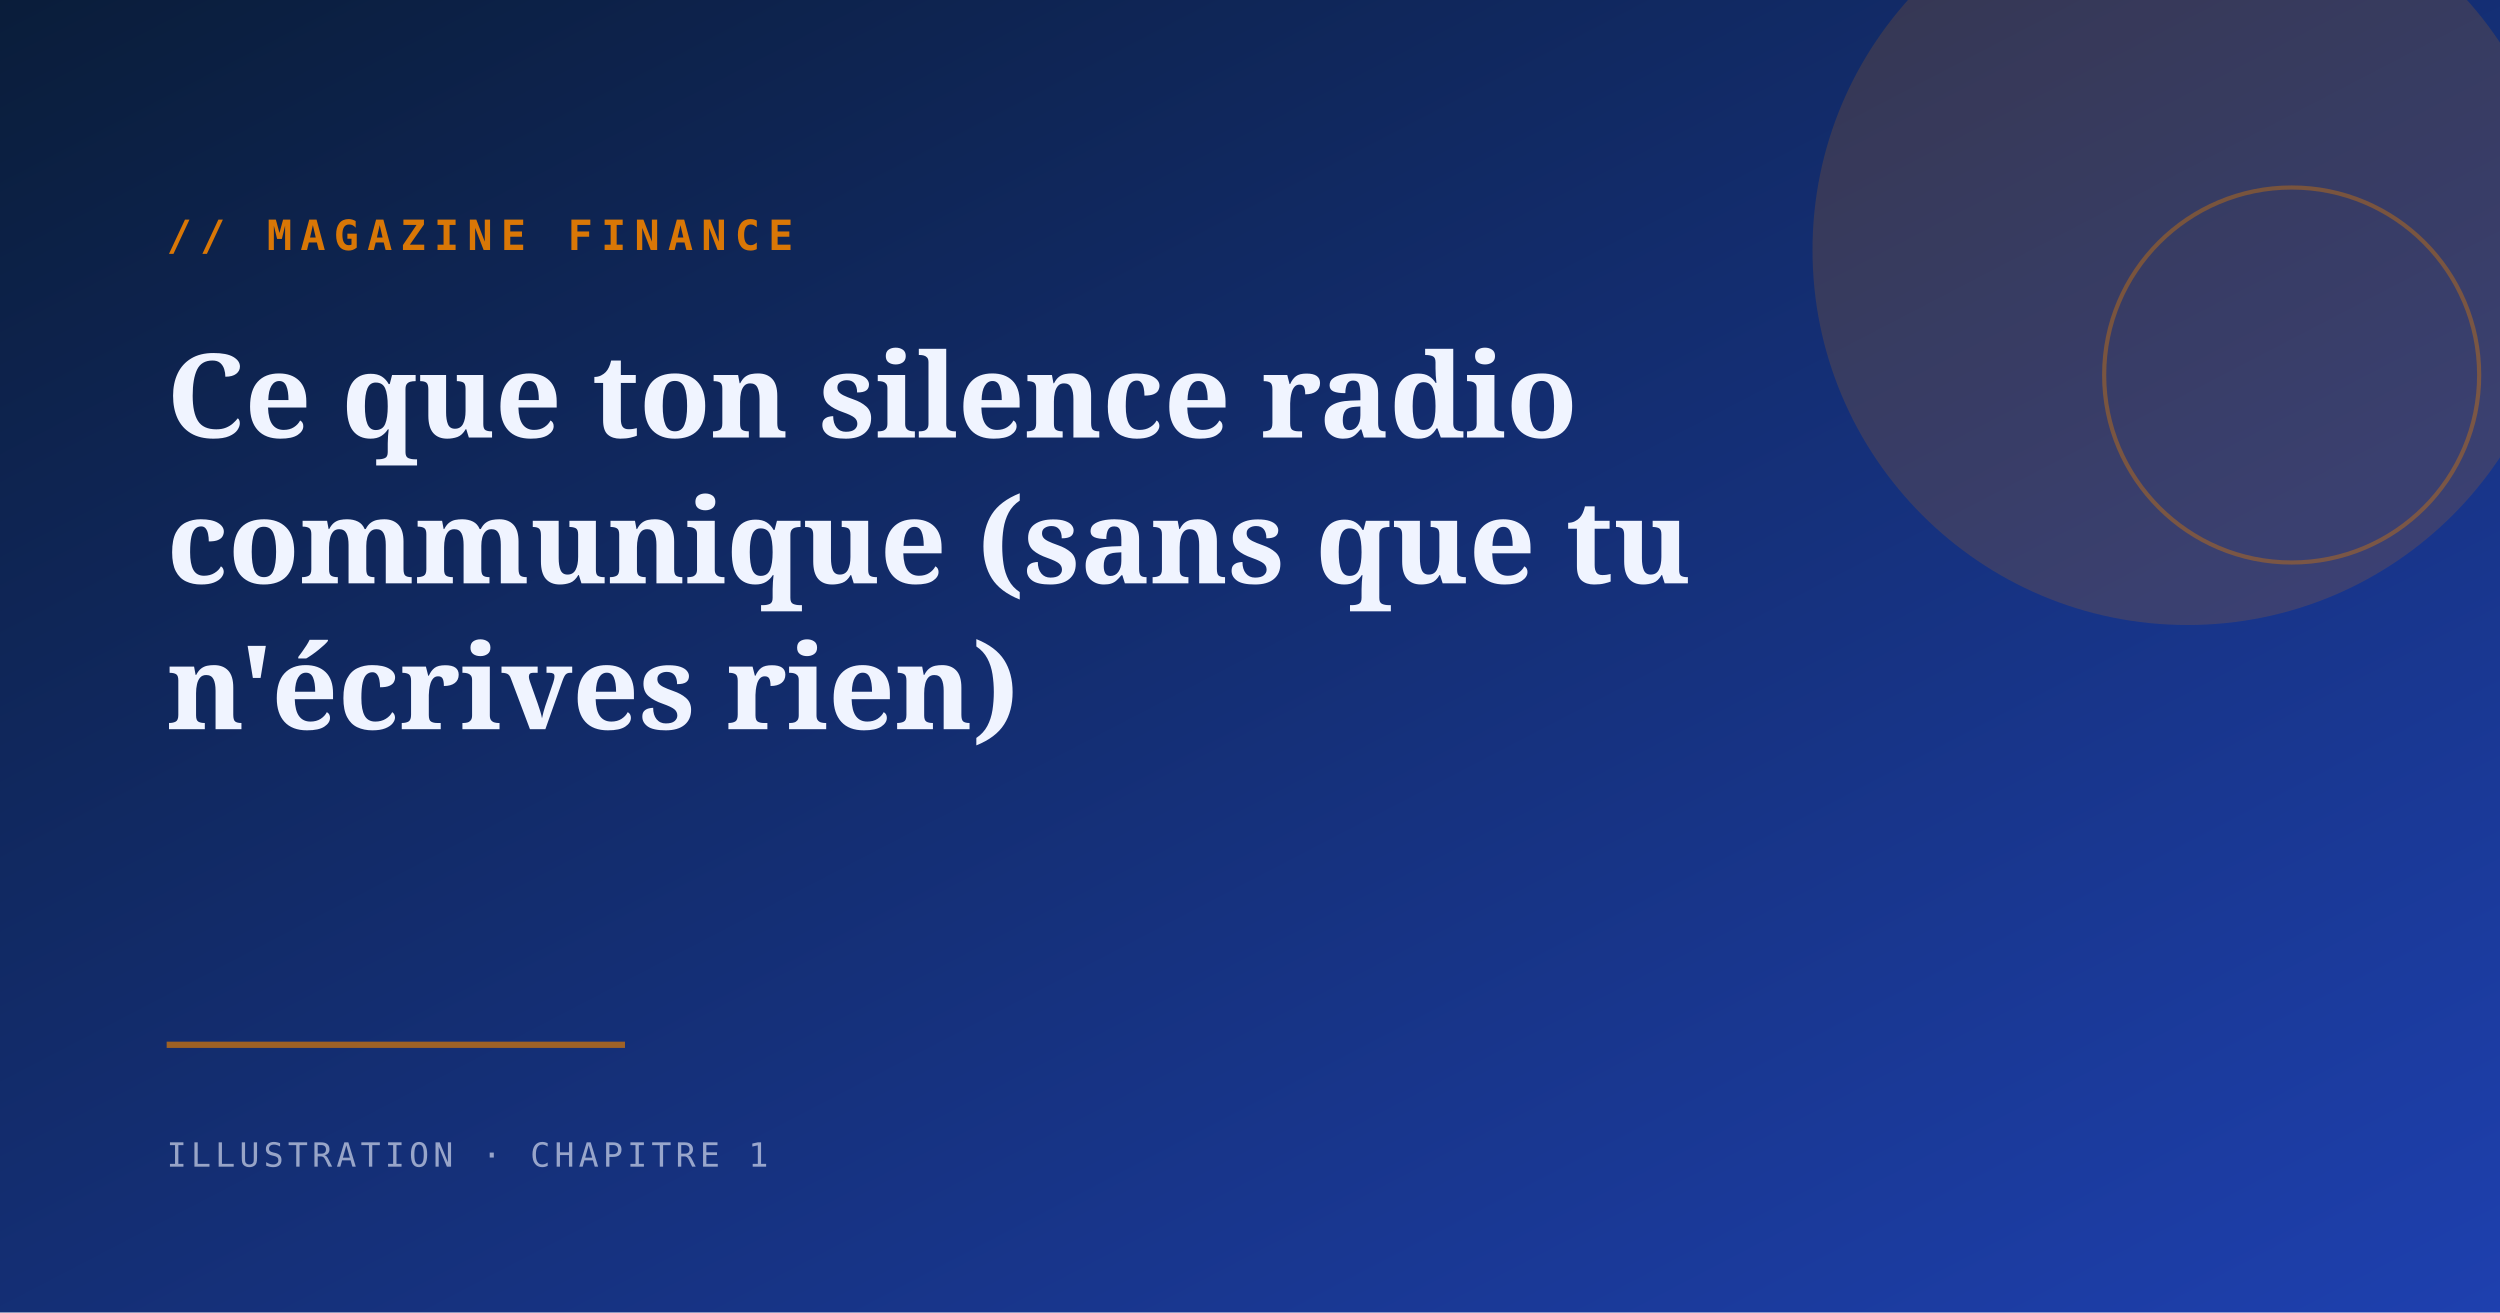
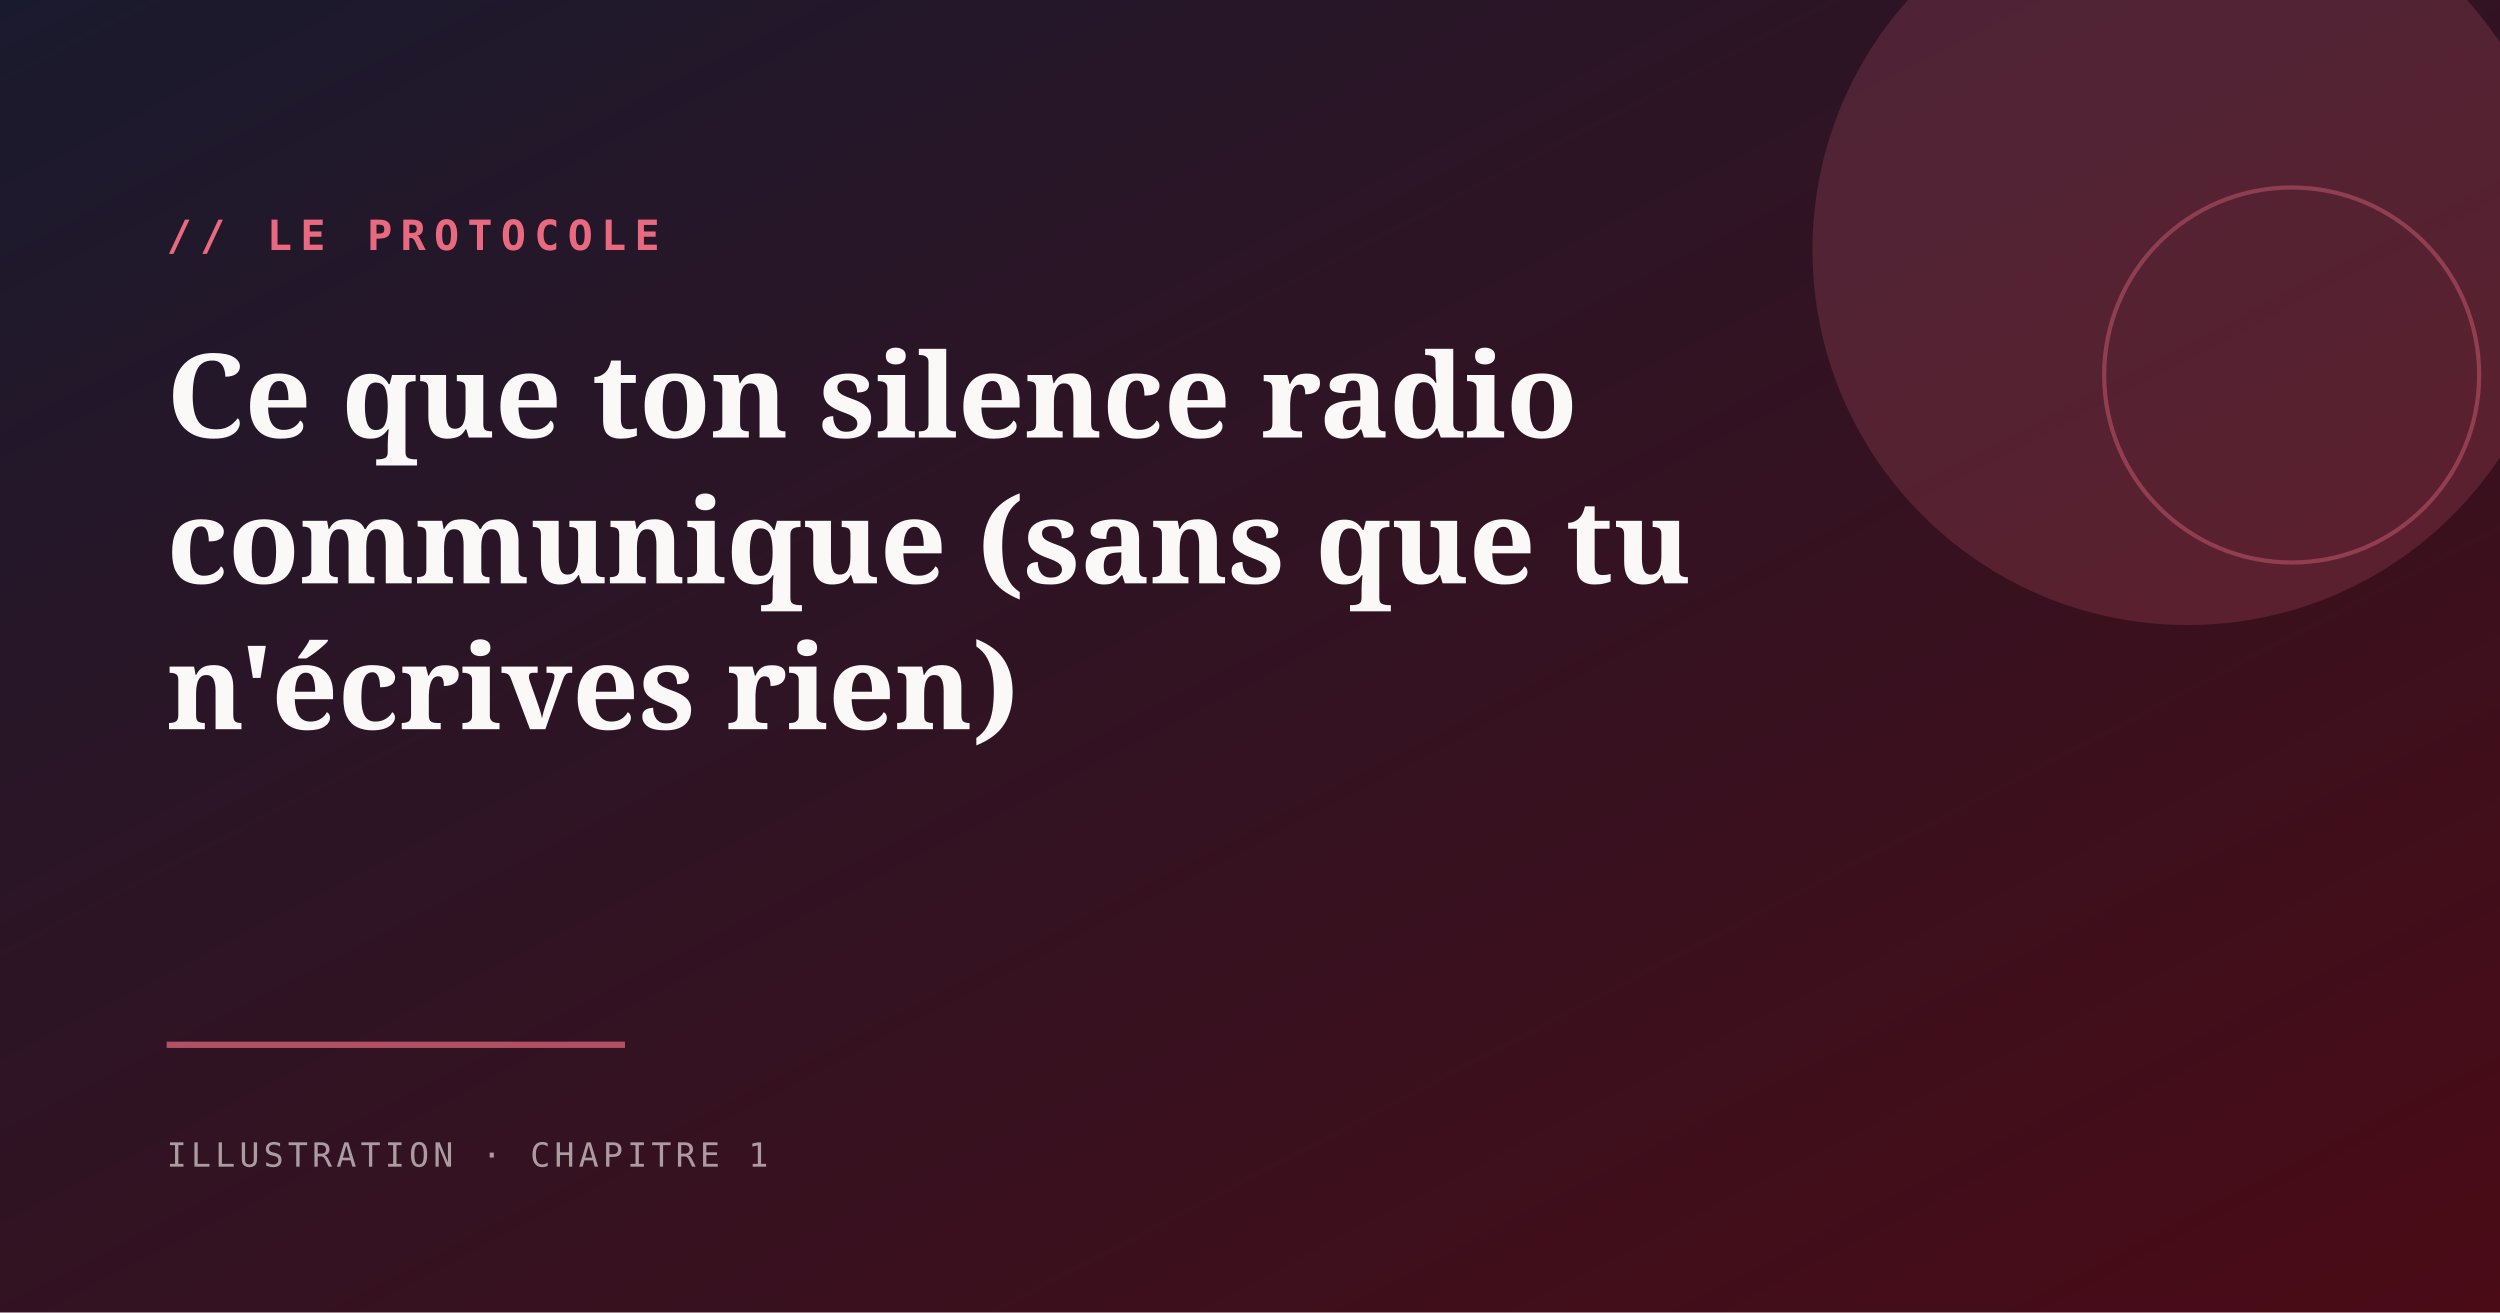
<svg xmlns="http://www.w3.org/2000/svg" viewBox="0 0 1200 630" width="1200" height="630">
  <defs>
    <linearGradient id="bg" x1="0%" y1="0%" x2="100%" y2="100%">
-       <stop offset="0%" stop-color="#0a1d3a" />
-       <stop offset="100%" stop-color="#1e40af" />
+       <stop offset="0%" stop-color="#1A1A2E" />
+       <stop offset="100%" stop-color="#4a0b16" />
    </linearGradient>
  </defs>
  <rect width="1200" height="630" fill="url(#bg)" />
-   <circle cx="1050" cy="120" r="180" fill="#d97706" opacity="0.18" />
-   <circle cx="1100" cy="180" r="90" fill="none" stroke="#d97706" stroke-width="2" opacity="0.4" />
-   <rect x="80" y="500" width="220" height="3" fill="#d97706" opacity="0.7" />
-   <text x="80" y="120" font-family="ui-monospace, monospace" font-size="20" font-weight="600" letter-spacing="4" fill="#d97706">// MAGAZINE FINANCE</text>
-   <text x="80" y="210" font-family="Georgia, serif" font-size="56" font-weight="bold" fill="#f0f4ff">Ce que ton silence radio</text>
-   <text x="80" y="280" font-family="Georgia, serif" font-size="56" font-weight="bold" fill="#f0f4ff">communique (sans que tu</text>
-   <text x="80" y="350" font-family="Georgia, serif" font-size="56" font-weight="bold" fill="#f0f4ff">n'écrives rien)</text>
-   <text x="80" y="560" font-family="ui-monospace, monospace" font-size="16" letter-spacing="2" fill="#f0f4ff" opacity="0.6">ILLUSTRATION · CHAPITRE 1</text>
+   <circle cx="1050" cy="120" r="180" fill="#e96a7f" opacity="0.18" />
+   <circle cx="1100" cy="180" r="90" fill="none" stroke="#e96a7f" stroke-width="2" opacity="0.4" />
+   <rect x="80" y="500" width="220" height="3" fill="#e96a7f" opacity="0.7" />
+   <text x="80" y="120" font-family="ui-monospace, monospace" font-size="20" font-weight="600" letter-spacing="4" fill="#e96a7f">// LE PROTOCOLE</text>
+   <text x="80" y="210" font-family="Georgia, serif" font-size="56" font-weight="bold" fill="#FAF9F7">Ce que ton silence radio</text>
+   <text x="80" y="280" font-family="Georgia, serif" font-size="56" font-weight="bold" fill="#FAF9F7">communique (sans que tu</text>
+   <text x="80" y="350" font-family="Georgia, serif" font-size="56" font-weight="bold" fill="#FAF9F7">n'écrives rien)</text>
+   <text x="80" y="560" font-family="ui-monospace, monospace" font-size="16" letter-spacing="2" fill="#FAF9F7" opacity="0.6">ILLUSTRATION · CHAPITRE 1</text>
</svg>
